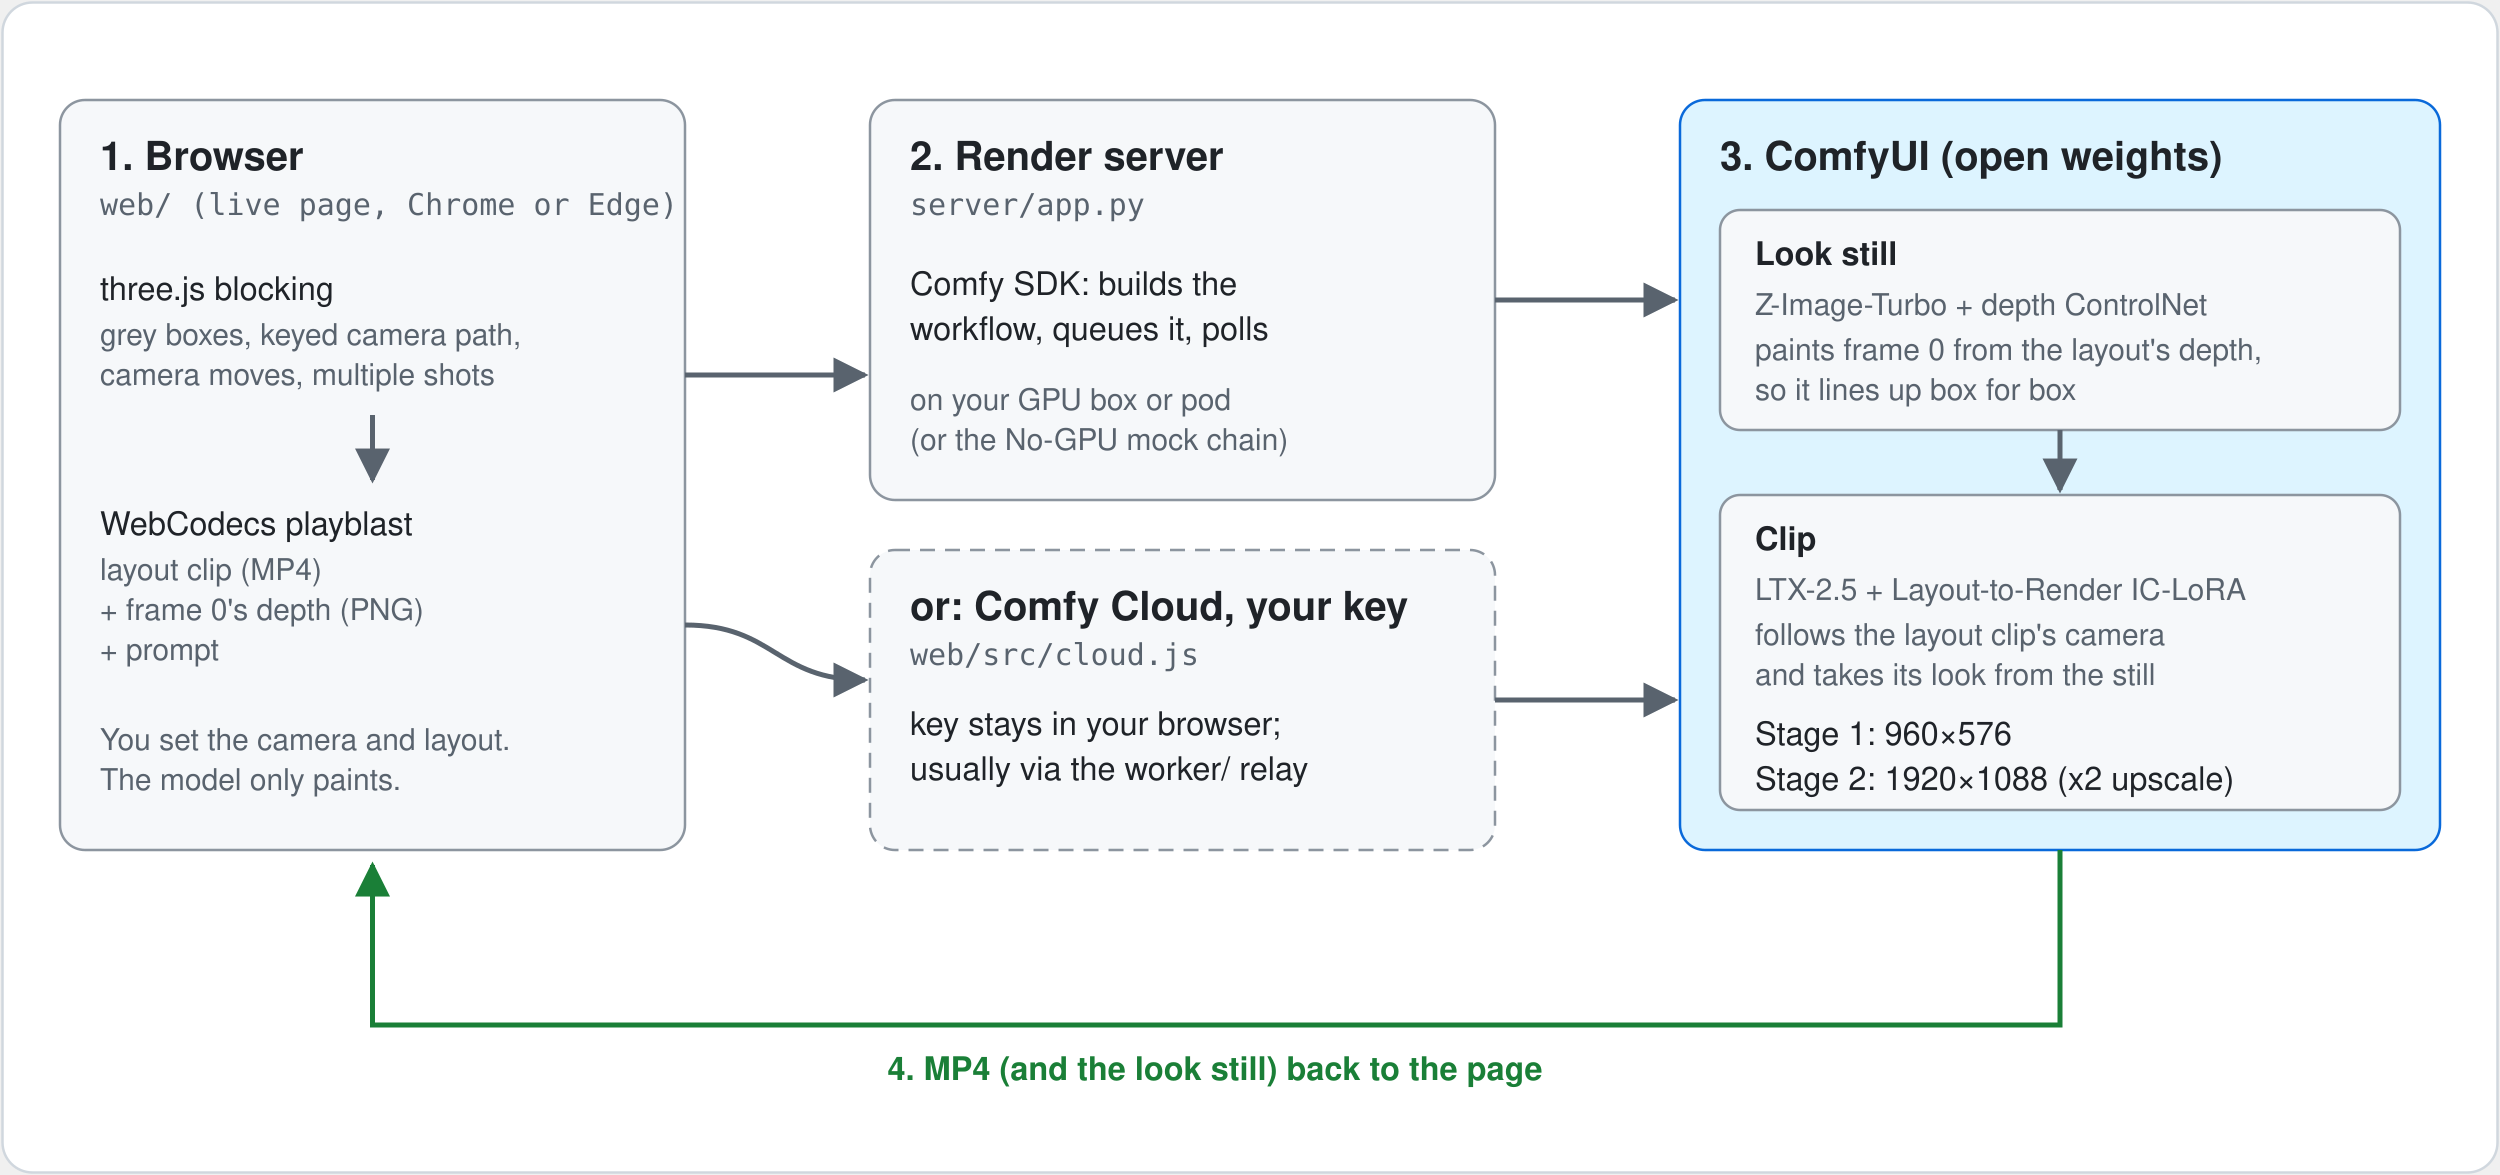
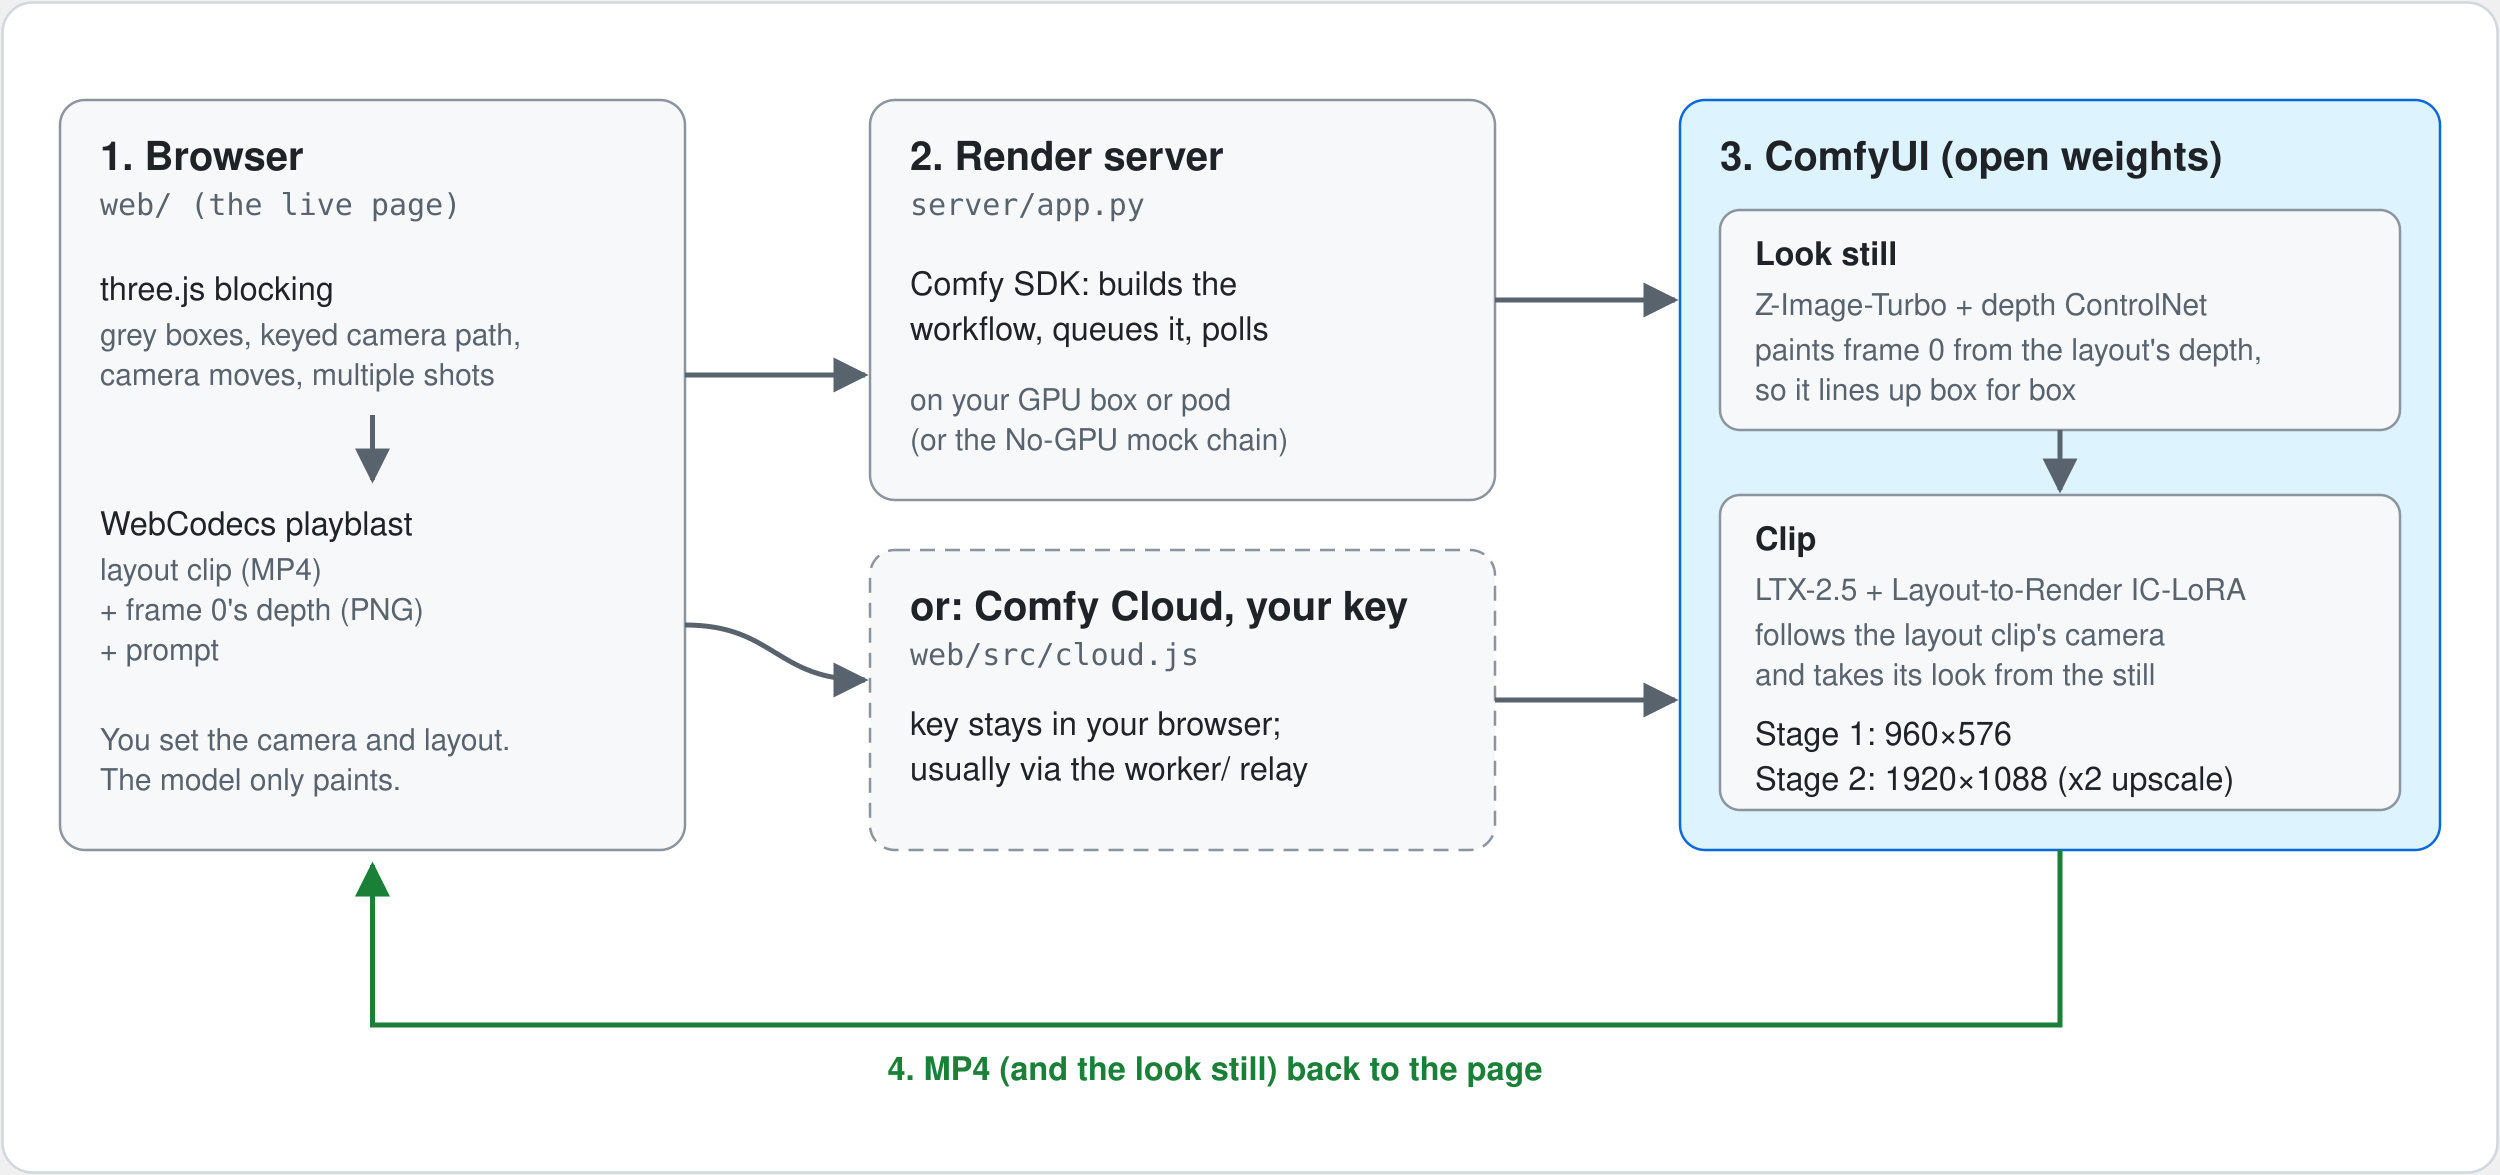
<svg xmlns="http://www.w3.org/2000/svg" viewBox="0 0 1000 470" width="1000" height="470" font-family="-apple-system, BlinkMacSystemFont, 'Segoe UI', Helvetica, Arial, sans-serif" role="img" aria-labelledby="t d">
  <style>
    .bg { fill: #ffffff; stroke: #d0d7de; }
    .box { fill: #f6f8fa; stroke: #8c959f; }
    .gpu { fill: #ddf4ff; stroke: #0969da; }
    .alt { fill: #f6f8fa; stroke: #8c959f; stroke-dasharray: 6 4; }
    .h { fill: #1f2328; font-size: 16px; font-weight: 600; }
    .s { fill: #1f2328; font-size: 13px; }
    .m { fill: #59636e; font-size: 12px; }
    .code { font-family: ui-monospace, SFMono-Regular, Menlo, Consolas, monospace; }
    .ln { stroke: #59636e; stroke-width: 2; fill: none; }
    .back { stroke: #1a7f37; stroke-width: 2; fill: none; }
    .ah { fill: #59636e; }
    .ahb { fill: #1a7f37; }
    .lbl { fill: #59636e; font-size: 12px; }
    .lblb { fill: #1a7f37; font-size: 13px; font-weight: 600; }
    @media (prefers-color-scheme: dark) {
      .bg { fill: #0d1117; stroke: #3d444d; }
      .box, .alt { fill: #151b23; stroke: #656c76; }
      .gpu { fill: #0c2d4a; stroke: #4493f8; }
      .h, .s { fill: #f0f6fc; }
      .m, .lbl { fill: #9198a1; }
      .ln { stroke: #9198a1; }
      .ah { fill: #9198a1; }
      .back { stroke: #3fb950; }
      .ahb { fill: #3fb950; }
      .lblb { fill: #3fb950; }
    }
  </style>
  <defs>
    <marker id="a" viewBox="0 0 10 10" refX="9" refY="5" markerWidth="7" markerHeight="7" orient="auto-start-reverse">
      <path class="ah" d="M0,0 L10,5 L0,10 z" />
    </marker>
    <marker id="b" viewBox="0 0 10 10" refX="9" refY="5" markerWidth="7" markerHeight="7" orient="auto-start-reverse">
      <path class="ahb" d="M0,0 L10,5 L0,10 z" />
    </marker>
  </defs>
  <rect class="bg" x="1" y="1" width="998" height="468" rx="12" />
  <rect class="box" x="24" y="40" width="250" height="300" rx="10" />
  <text class="h" x="40" y="68">1. Browser</text>
-   <text class="m code" x="40" y="86">web/ (live page, Chrome or Edge)</text>
+   <text class="m code" x="40" y="86">web/ (the live page)</text>
  <text class="s" x="40" y="120">three.js blocking</text>
  <text class="m" x="40" y="138">grey boxes, keyed camera path,</text>
  <text class="m" x="40" y="154">camera moves, multiple shots</text>
  <path class="ln" d="M149,166 V192" marker-end="url(#a)" />
  <text class="s" x="40" y="214">WebCodecs playblast</text>
  <text class="m" x="40" y="232">layout clip (MP4)</text>
  <text class="m" x="40" y="248">+ frame 0's depth (PNG)</text>
  <text class="m" x="40" y="264">+ prompt</text>
  <text class="m" x="40" y="300">You set the camera and layout.</text>
  <text class="m" x="40" y="316">The model only paints.</text>
  <path class="ln" d="M274,150 H346" marker-end="url(#a)" />
  <path class="ln" d="M274,250 C310,250 310,272 346,272" marker-end="url(#a)" />
  <rect class="box" x="348" y="40" width="250" height="160" rx="10" />
  <text class="h" x="364" y="68">2. Render server</text>
  <text class="m code" x="364" y="86">server/app.py</text>
  <text class="s" x="364" y="118">Comfy SDK: builds the</text>
  <text class="s" x="364" y="136">workflow, queues it, polls</text>
  <text class="m" x="364" y="164">on your GPU box or pod</text>
  <text class="m" x="364" y="180">(or the No-GPU mock chain)</text>
  <rect class="alt" x="348" y="220" width="250" height="120" rx="10" />
  <text class="h" x="364" y="248">or: Comfy Cloud, your key</text>
  <text class="m code" x="364" y="266">web/src/cloud.js</text>
  <text class="s" x="364" y="294">key stays in your browser;</text>
  <text class="s" x="364" y="312">usually via the worker/ relay</text>
  <path class="ln" d="M598,120 H670" marker-end="url(#a)" />
  <path class="ln" d="M598,280 H670" marker-end="url(#a)" />
  <rect class="gpu" x="672" y="40" width="304" height="300" rx="10" />
  <text class="h" x="688" y="68">3. ComfyUI (open weights)</text>
  <rect class="box" x="688" y="84" width="272" height="88" rx="8" />
  <text class="s" x="702" y="106" font-weight="600">Look still</text>
  <text class="m" x="702" y="126">Z-Image-Turbo + depth ControlNet</text>
  <text class="m" x="702" y="144">paints frame 0 from the layout's depth,</text>
  <text class="m" x="702" y="160">so it lines up box for box</text>
  <path class="ln" d="M824,172 V196" marker-end="url(#a)" />
  <rect class="box" x="688" y="198" width="272" height="126" rx="8" />
  <text class="s" x="702" y="220" font-weight="600">Clip</text>
  <text class="m" x="702" y="240">LTX-2.5 + Layout-to-Render IC-LoRA</text>
  <text class="m" x="702" y="258">follows the layout clip's camera</text>
  <text class="m" x="702" y="274">and takes its look from the still</text>
  <text class="s" x="702" y="298">Stage 1: 960×576</text>
  <text class="s" x="702" y="316">Stage 2: 1920×1088 (x2 upscale)</text>
  <path class="back" d="M824,340 V410 H149 V346" marker-end="url(#b)" />
  <text class="lblb" x="486" y="432" text-anchor="middle">4. MP4 (and the look still) back to the page</text>
</svg>
